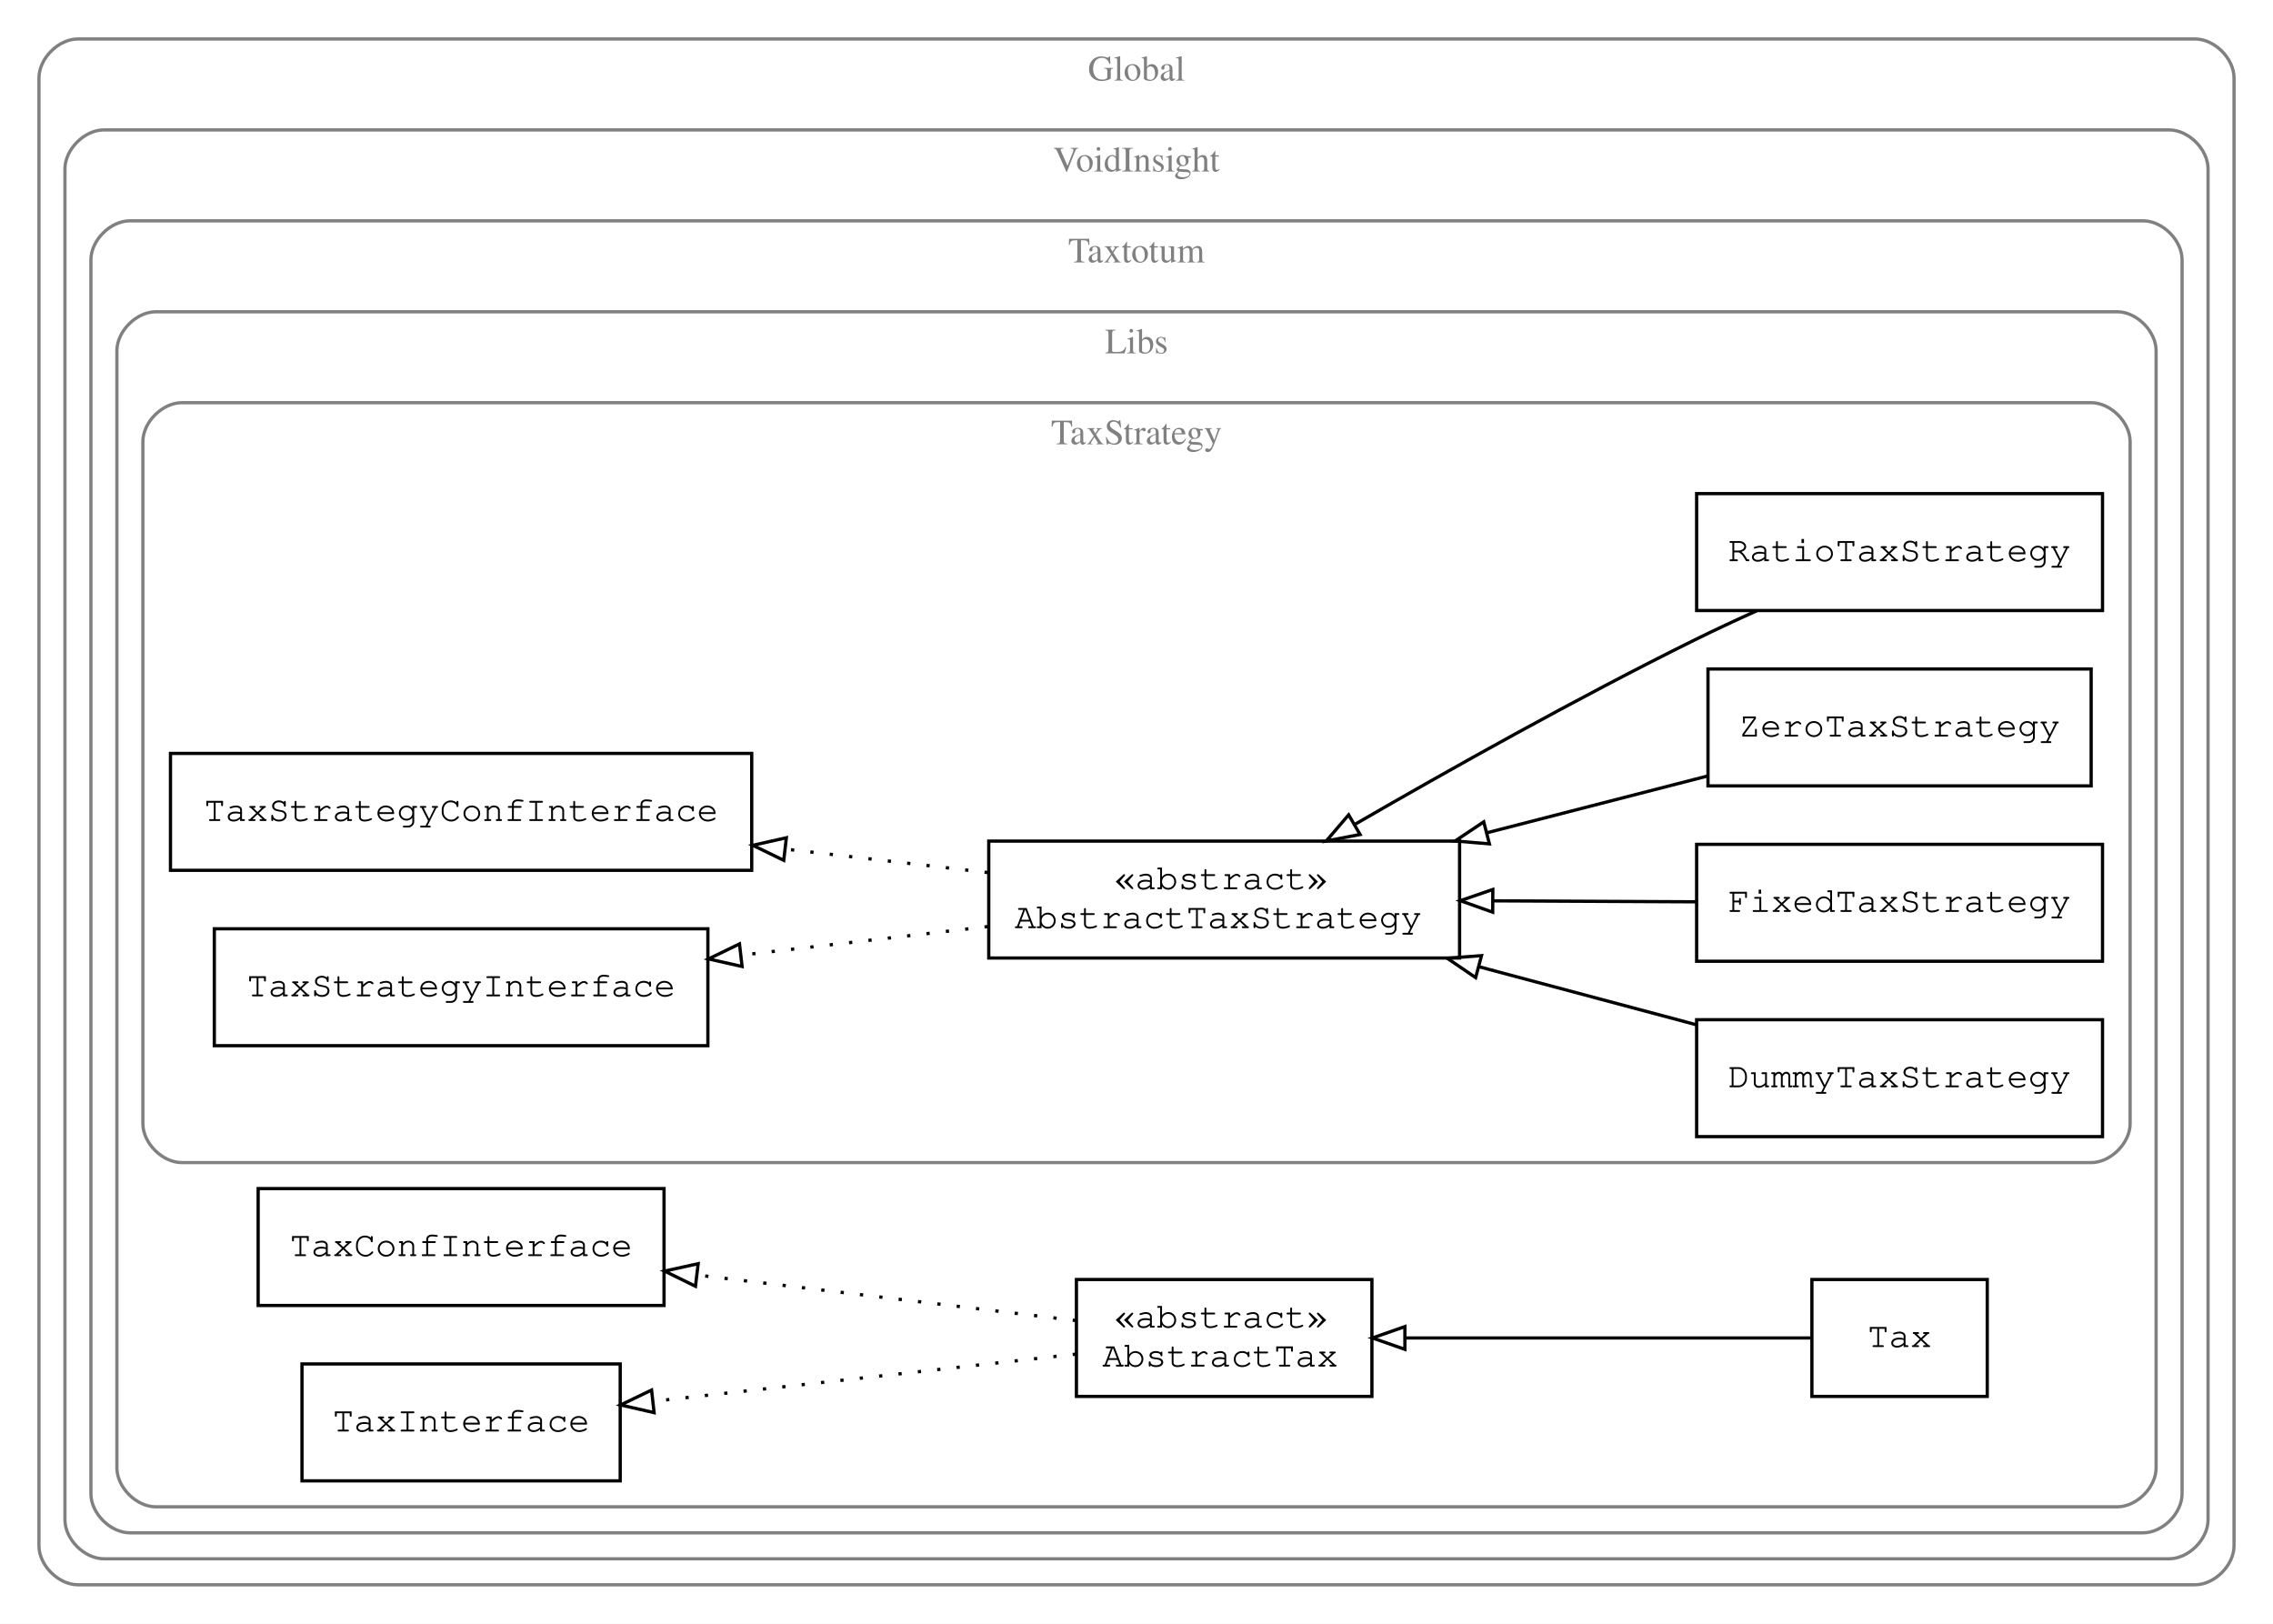
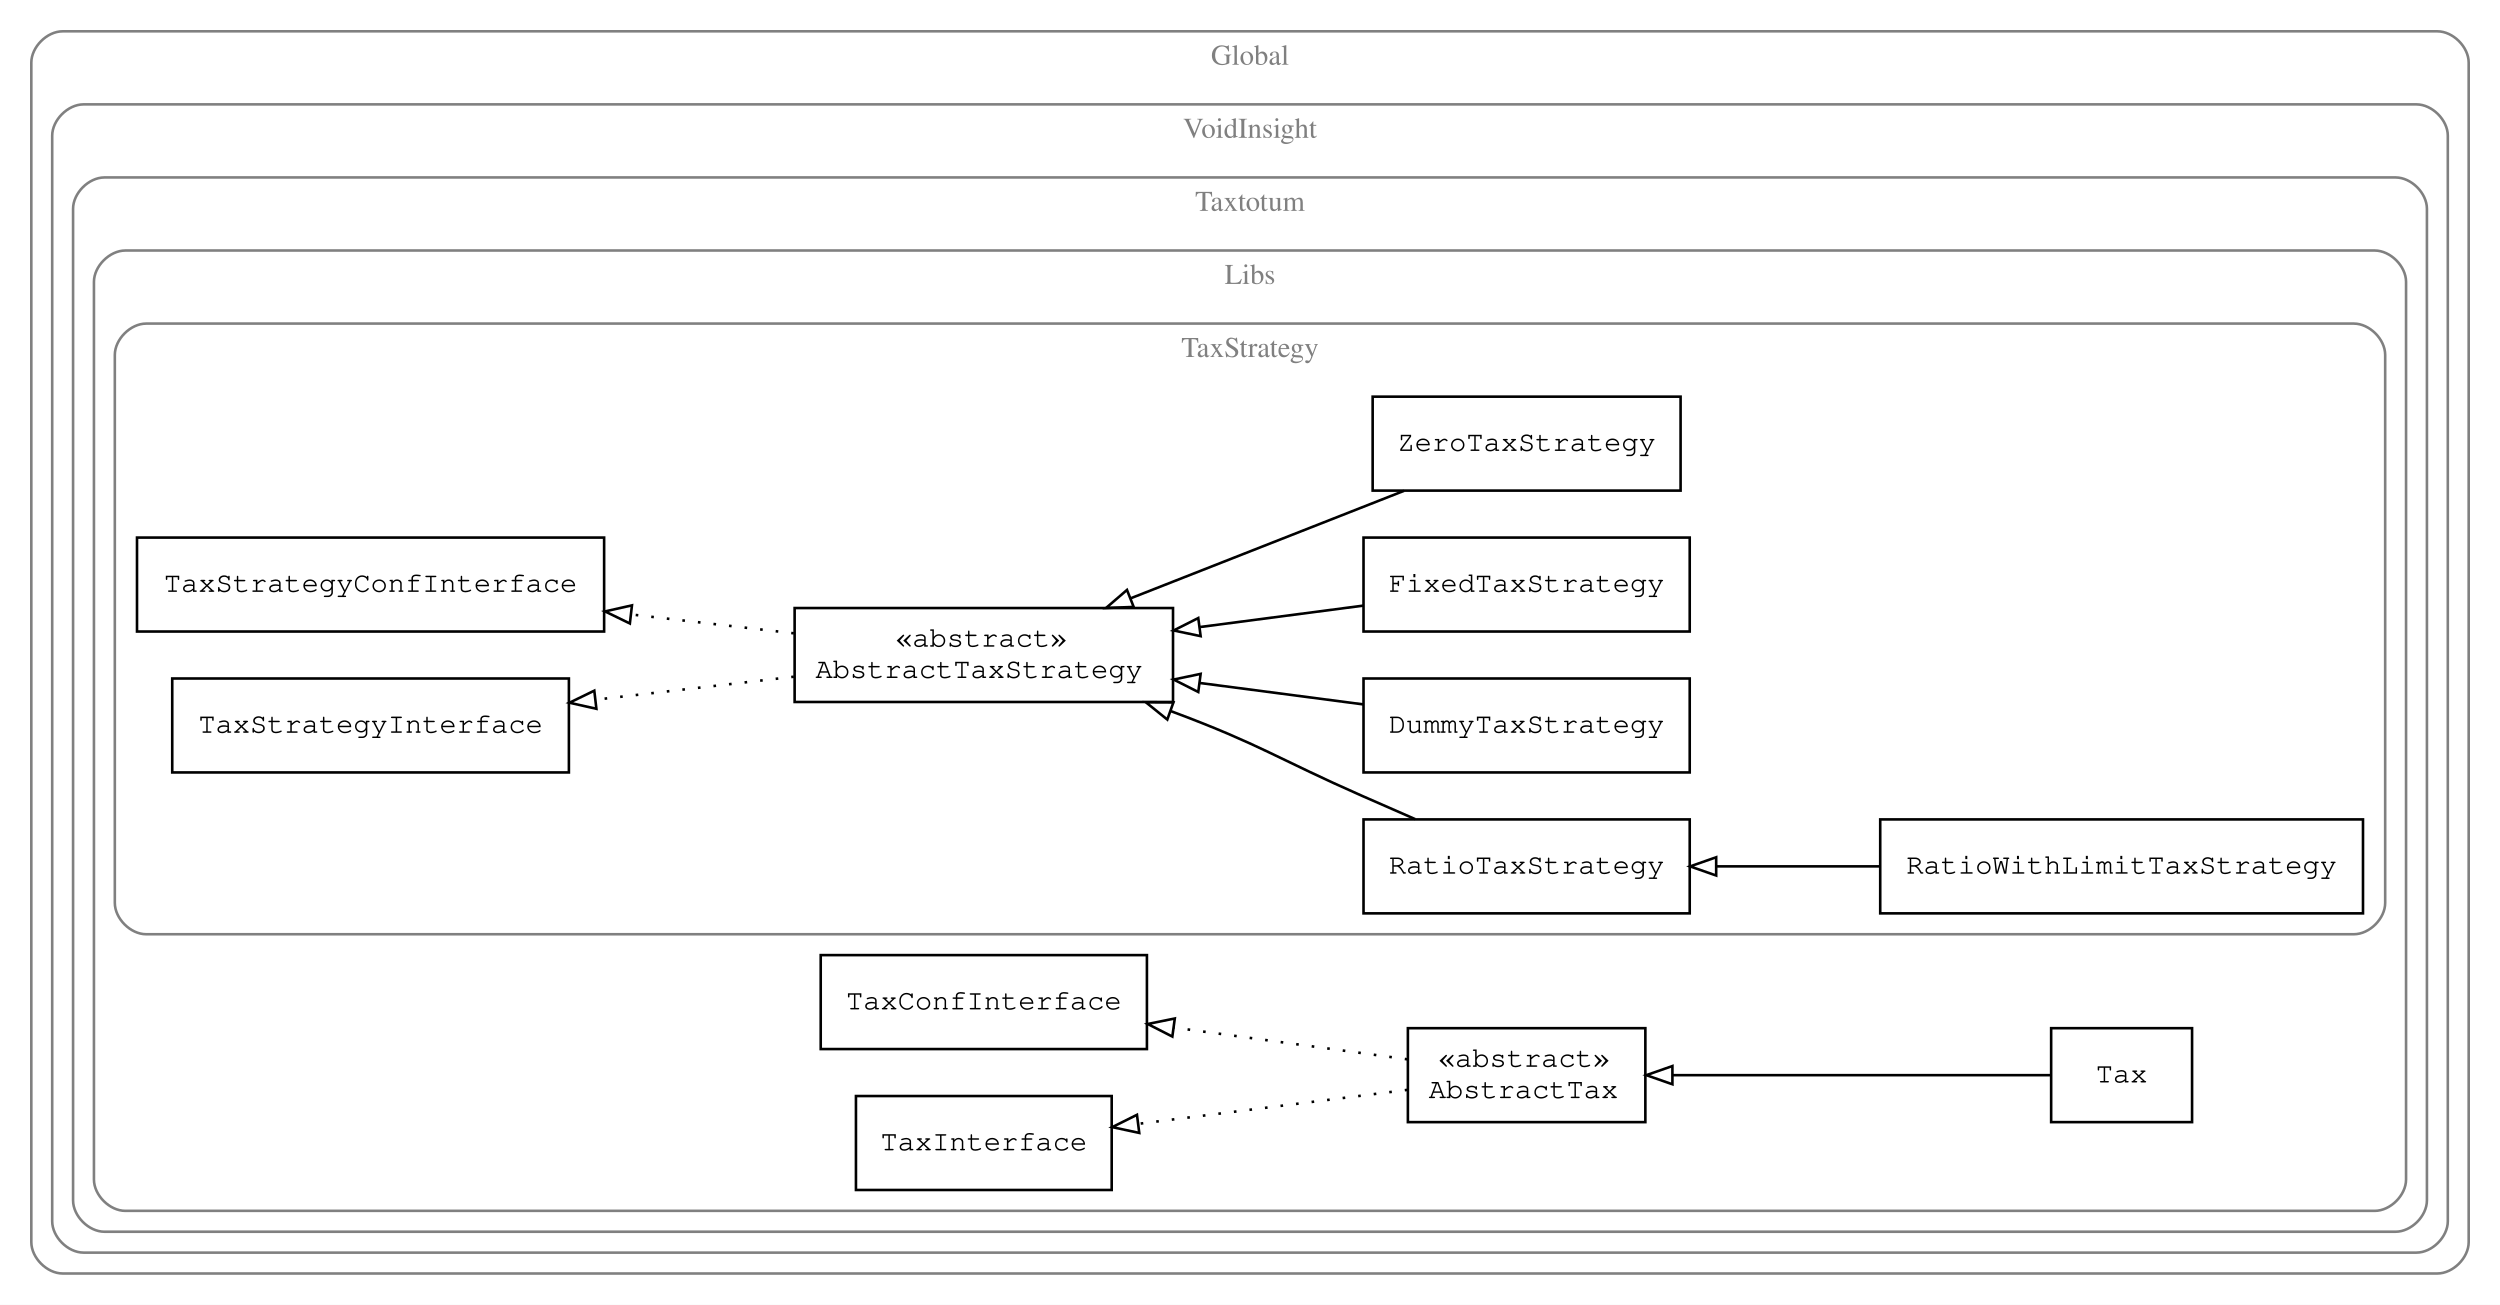
- <svg xmlns="http://www.w3.org/2000/svg" width="700pt" height="500pt" viewBox="0.00 0.00 700.00 500.00">
+ <svg xmlns="http://www.w3.org/2000/svg" width="958pt" height="500pt" viewBox="0.00 0.00 958.00 500.00">
  <g id="graph0" class="graph" transform="scale(1 1) rotate(0) translate(4 496)">
-     <polygon fill="white" stroke="none" points="-4,4 -4,-496 696,-496 696,4 -4,4" />
+     <polygon fill="white" stroke="none" points="-4,4 -4,-496 954,-496 954,4 -4,4" />
    <g id="clust1" class="cluster">
-       <path fill="none" stroke="gray" d="M20,-8C20,-8 672,-8 672,-8 678,-8 684,-14 684,-20 684,-20 684,-472 684,-472 684,-478 678,-484 672,-484 672,-484 20,-484 20,-484 14,-484 8,-478 8,-472 8,-472 8,-20 8,-20 8,-14 14,-8 20,-8" />
-       <text text-anchor="middle" x="346" y="-471.2" font-family="Times,serif" font-size="11.00" fill="gray">Global</text>
+       <path fill="none" stroke="gray" d="M20,-8C20,-8 930,-8 930,-8 936,-8 942,-14 942,-20 942,-20 942,-472 942,-472 942,-478 936,-484 930,-484 930,-484 20,-484 20,-484 14,-484 8,-478 8,-472 8,-472 8,-20 8,-20 8,-14 14,-8 20,-8" />
+       <text text-anchor="middle" x="475" y="-471.2" font-family="Times,serif" font-size="11.00" fill="gray">Global</text>
    </g>
    <g id="clust2" class="cluster">
-       <path fill="none" stroke="gray" d="M28,-16C28,-16 664,-16 664,-16 670,-16 676,-22 676,-28 676,-28 676,-444 676,-444 676,-450 670,-456 664,-456 664,-456 28,-456 28,-456 22,-456 16,-450 16,-444 16,-444 16,-28 16,-28 16,-22 22,-16 28,-16" />
-       <text text-anchor="middle" x="346" y="-443.2" font-family="Times,serif" font-size="11.00" fill="gray">VoidInsight</text>
+       <path fill="none" stroke="gray" d="M28,-16C28,-16 922,-16 922,-16 928,-16 934,-22 934,-28 934,-28 934,-444 934,-444 934,-450 928,-456 922,-456 922,-456 28,-456 28,-456 22,-456 16,-450 16,-444 16,-444 16,-28 16,-28 16,-22 22,-16 28,-16" />
+       <text text-anchor="middle" x="475" y="-443.2" font-family="Times,serif" font-size="11.00" fill="gray">VoidInsight</text>
    </g>
    <g id="clust3" class="cluster">
-       <path fill="none" stroke="gray" d="M36,-24C36,-24 656,-24 656,-24 662,-24 668,-30 668,-36 668,-36 668,-416 668,-416 668,-422 662,-428 656,-428 656,-428 36,-428 36,-428 30,-428 24,-422 24,-416 24,-416 24,-36 24,-36 24,-30 30,-24 36,-24" />
-       <text text-anchor="middle" x="346" y="-415.2" font-family="Times,serif" font-size="11.00" fill="gray">Taxtotum</text>
+       <path fill="none" stroke="gray" d="M36,-24C36,-24 914,-24 914,-24 920,-24 926,-30 926,-36 926,-36 926,-416 926,-416 926,-422 920,-428 914,-428 914,-428 36,-428 36,-428 30,-428 24,-422 24,-416 24,-416 24,-36 24,-36 24,-30 30,-24 36,-24" />
+       <text text-anchor="middle" x="475" y="-415.2" font-family="Times,serif" font-size="11.00" fill="gray">Taxtotum</text>
    </g>
    <g id="clust4" class="cluster">
-       <path fill="none" stroke="gray" d="M44,-32C44,-32 648,-32 648,-32 654,-32 660,-38 660,-44 660,-44 660,-388 660,-388 660,-394 654,-400 648,-400 648,-400 44,-400 44,-400 38,-400 32,-394 32,-388 32,-388 32,-44 32,-44 32,-38 38,-32 44,-32" />
-       <text text-anchor="middle" x="346" y="-387.2" font-family="Times,serif" font-size="11.00" fill="gray">Libs</text>
+       <path fill="none" stroke="gray" d="M44,-32C44,-32 906,-32 906,-32 912,-32 918,-38 918,-44 918,-44 918,-388 918,-388 918,-394 912,-400 906,-400 906,-400 44,-400 44,-400 38,-400 32,-394 32,-388 32,-388 32,-44 32,-44 32,-38 38,-32 44,-32" />
+       <text text-anchor="middle" x="475" y="-387.2" font-family="Times,serif" font-size="11.00" fill="gray">Libs</text>
    </g>
    <g id="clust5" class="cluster">
-       <path fill="none" stroke="gray" d="M52,-138C52,-138 640,-138 640,-138 646,-138 652,-144 652,-150 652,-150 652,-360 652,-360 652,-366 646,-372 640,-372 640,-372 52,-372 52,-372 46,-372 40,-366 40,-360 40,-360 40,-150 40,-150 40,-144 46,-138 52,-138" />
-       <text text-anchor="middle" x="346" y="-359.2" font-family="Times,serif" font-size="11.00" fill="gray">TaxStrategy</text>
+       <path fill="none" stroke="gray" d="M52,-138C52,-138 898,-138 898,-138 904,-138 910,-144 910,-150 910,-150 910,-360 910,-360 910,-366 904,-372 898,-372 898,-372 52,-372 52,-372 46,-372 40,-366 40,-360 40,-360 40,-150 40,-150 40,-144 46,-138 52,-138" />
+       <text text-anchor="middle" x="475" y="-359.2" font-family="Times,serif" font-size="11.00" fill="gray">TaxStrategy</text>
    </g>
    <g id="node1" class="node">
-       <polygon fill="none" stroke="black" points="643.5,-344 518.5,-344 518.5,-308 643.5,-308 643.5,-344" />
-       <text text-anchor="middle" x="581" y="-323.2" font-family="Courier,monospace" font-size="11.00">RatioTaxStrategy</text>
+       <polygon fill="none" stroke="black" points="643.5,-182 518.5,-182 518.5,-146 643.5,-146 643.5,-182" />
+       <text text-anchor="middle" x="581" y="-161.2" font-family="Courier,monospace" font-size="11.00">RatioTaxStrategy</text>
    </g>
    <g id="node2" class="node">
-       <polygon fill="none" stroke="black" points="445.5,-237 300.5,-237 300.5,-201 445.5,-201 445.5,-237" />
-       <text text-anchor="start" x="339" y="-222.2" font-family="Courier,monospace" font-size="11.00">«abstract»</text>
-       <text text-anchor="start" x="308.5" y="-210.2" font-family="Courier,monospace" font-size="11.00">AbstractTaxStrategy</text>
+       <polygon fill="none" stroke="black" points="445.5,-263 300.5,-263 300.5,-227 445.5,-227 445.5,-263" />
+       <text text-anchor="start" x="339" y="-248.2" font-family="Courier,monospace" font-size="11.00">«abstract»</text>
+       <text text-anchor="start" x="308.5" y="-236.2" font-family="Courier,monospace" font-size="11.00">AbstractTaxStrategy</text>
    </g>
    <g id="edge1" class="edge">
-       <path fill="none" stroke="black" d="M537.061,-307.943C530.626,-305.052 524.105,-302.016 518,-299 481.908,-281.167 441.968,-258.757 413.326,-242.196" />
-       <polygon fill="none" stroke="black" points="414.847,-239.032 404.442,-237.038 411.332,-245.086 414.847,-239.032" />
+       <path fill="none" stroke="black" d="M538.293,-182.112C531.507,-185.073 524.555,-188.116 518,-191 485.947,-205.102 478.806,-210.75 446,-223 445.556,-223.166 445.11,-223.331 444.663,-223.496" />
+       <polygon fill="none" stroke="black" points="443.311,-220.262 435.061,-226.911 445.656,-226.858 443.311,-220.262" />
+     </g>
+     <g id="node7" class="node">
+       <polygon fill="none" stroke="black" points="214,-236 62,-236 62,-200 214,-200 214,-236" />
+       <text text-anchor="middle" x="138" y="-215.2" font-family="Courier,monospace" font-size="11.00">TaxStrategyInterface</text>
+     </g>
+     <g id="edge4" class="edge">
+       <path fill="none" stroke="black" stroke-dasharray="1,5" d="M300.191,-236.679C276.217,-233.901 249.266,-230.778 224.364,-227.892" />
+       <polygon fill="none" stroke="black" points="224.537,-224.389 214.201,-226.714 223.732,-231.342 224.537,-224.389" />
+     </g>
+     <g id="node8" class="node">
+       <polygon fill="none" stroke="black" points="227.5,-290 48.5,-290 48.5,-254 227.5,-254 227.5,-290" />
+       <text text-anchor="middle" x="138" y="-269.2" font-family="Courier,monospace" font-size="11.00">TaxStrategyConfInterface</text>
+     </g>
+     <g id="edge5" class="edge">
+       <path fill="none" stroke="black" stroke-dasharray="1,5" d="M300.191,-253.321C280.542,-255.598 258.893,-258.107 238.011,-260.527" />
+       <polygon fill="none" stroke="black" points="237.364,-257.078 227.834,-261.706 238.17,-264.032 237.364,-257.078" />
+     </g>
+     <g id="node3" class="node">
+       <polygon fill="none" stroke="black" points="640,-344 522,-344 522,-308 640,-308 640,-344" />
+       <text text-anchor="middle" x="581" y="-323.2" font-family="Courier,monospace" font-size="11.00">ZeroTaxStrategy</text>
+     </g>
+     <g id="edge6" class="edge">
+       <path fill="none" stroke="black" d="M534.026,-307.923C503.051,-295.743 462.029,-279.613 429.274,-266.734" />
+       <polygon fill="none" stroke="black" points="430.421,-263.424 419.833,-263.022 427.859,-269.939 430.421,-263.424" />
+     </g>
+     <g id="node4" class="node">
+       <polygon fill="none" stroke="black" points="643.5,-290 518.5,-290 518.5,-254 643.5,-254 643.5,-290" />
+       <text text-anchor="middle" x="581" y="-269.2" font-family="Courier,monospace" font-size="11.00">FixedTaxStrategy</text>
+     </g>
+     <g id="edge7" class="edge">
+       <path fill="none" stroke="black" d="M518.472,-263.936C498.808,-261.358 476.724,-258.464 455.85,-255.728" />
+       <polygon fill="none" stroke="black" points="456.086,-252.229 445.716,-254.4 455.176,-259.17 456.086,-252.229" />
+     </g>
+     <g id="node5" class="node">
+       <polygon fill="none" stroke="black" points="643.5,-236 518.5,-236 518.5,-200 643.5,-200 643.5,-236" />
+       <text text-anchor="middle" x="581" y="-215.2" font-family="Courier,monospace" font-size="11.00">DummyTaxStrategy</text>
+     </g>
+     <g id="edge9" class="edge">
+       <path fill="none" stroke="black" d="M518.472,-226.064C498.808,-228.642 476.724,-231.536 455.85,-234.272" />
+       <polygon fill="none" stroke="black" points="455.176,-230.83 445.716,-235.6 456.086,-237.771 455.176,-230.83" />
    </g>
    <g id="node6" class="node">
-       <polygon fill="none" stroke="black" points="214,-210 62,-210 62,-174 214,-174 214,-210" />
-       <text text-anchor="middle" x="138" y="-189.2" font-family="Courier,monospace" font-size="11.00">TaxStrategyInterface</text>
+       <polygon fill="none" stroke="black" points="901.5,-182 716.5,-182 716.5,-146 901.5,-146 901.5,-182" />
+       <text text-anchor="middle" x="809" y="-161.2" font-family="Courier,monospace" font-size="11.00">RatioWithLimitTaxStrategy</text>
    </g>
-     <g id="edge4" class="edge">
-       <path fill="none" stroke="black" stroke-dasharray="1,5" d="M300.191,-210.679C276.217,-207.901 249.266,-204.778 224.364,-201.892" />
-       <polygon fill="none" stroke="black" points="224.537,-198.389 214.201,-200.714 223.732,-205.342 224.537,-198.389" />
+     <g id="edge10" class="edge">
+       <path fill="none" stroke="black" d="M716.403,-164C695.564,-164 673.717,-164 653.839,-164" />
+       <polygon fill="none" stroke="black" points="653.639,-160.5 643.639,-164 653.639,-167.5 653.639,-160.5" />
    </g>
-     <g id="node7" class="node">
-       <polygon fill="none" stroke="black" points="227.5,-264 48.5,-264 48.5,-228 227.5,-228 227.5,-264" />
-       <text text-anchor="middle" x="138" y="-243.2" font-family="Courier,monospace" font-size="11.00">TaxStrategyConfInterface</text>
+     <g id="node9" class="node">
+       <polygon fill="none" stroke="black" points="626.5,-102 535.5,-102 535.5,-66 626.5,-66 626.5,-102" />
+       <text text-anchor="start" x="547" y="-87.2" font-family="Courier,monospace" font-size="11.00">«abstract»</text>
+       <text text-anchor="start" x="543.5" y="-75.2" font-family="Courier,monospace" font-size="11.00">AbstractTax</text>
    </g>
-     <g id="edge5" class="edge">
-       <path fill="none" stroke="black" stroke-dasharray="1,5" d="M300.191,-227.321C280.542,-229.598 258.893,-232.107 238.011,-234.527" />
-       <polygon fill="none" stroke="black" points="237.364,-231.078 227.834,-235.706 238.17,-238.032 237.364,-231.078" />
+     <g id="node11" class="node">
+       <polygon fill="none" stroke="black" points="422,-76 324,-76 324,-40 422,-40 422,-76" />
+       <text text-anchor="middle" x="373" y="-55.2" font-family="Courier,monospace" font-size="11.00">TaxInterface</text>
    </g>
-     <g id="node3" class="node">
-       <polygon fill="none" stroke="black" points="640,-290 522,-290 522,-254 640,-254 640,-290" />
-       <text text-anchor="middle" x="581" y="-269.2" font-family="Courier,monospace" font-size="11.00">ZeroTaxStrategy</text>
+     <g id="edge2" class="edge">
+       <path fill="none" stroke="black" stroke-dasharray="1,5" d="M535.301,-78.358C505.19,-74.558 465.167,-69.507 432.522,-65.386" />
+       <polygon fill="none" stroke="black" points="432.564,-61.864 422.204,-64.084 431.687,-68.809 432.564,-61.864" />
    </g>
-     <g id="edge6" class="edge">
-       <path fill="none" stroke="black" d="M521.795,-257.025C500.756,-251.612 476.62,-245.402 454.036,-239.592" />
-       <polygon fill="none" stroke="black" points="454.684,-236.144 444.127,-237.042 452.939,-242.924 454.684,-236.144" />
+     <g id="node12" class="node">
+       <polygon fill="none" stroke="black" points="435.5,-130 310.5,-130 310.5,-94 435.5,-94 435.5,-130" />
+       <text text-anchor="middle" x="373" y="-109.2" font-family="Courier,monospace" font-size="11.00">TaxConfInterface</text>
    </g>
-     <g id="node4" class="node">
-       <polygon fill="none" stroke="black" points="643.5,-236 518.5,-236 518.5,-200 643.5,-200 643.5,-236" />
-       <text text-anchor="middle" x="581" y="-215.2" font-family="Courier,monospace" font-size="11.00">FixedTaxStrategy</text>
-     </g>
-     <g id="edge7" class="edge">
-       <path fill="none" stroke="black" d="M518.472,-218.299C498.808,-218.394 476.724,-218.501 455.85,-218.603" />
-       <polygon fill="none" stroke="black" points="455.699,-215.103 445.716,-218.652 455.733,-222.103 455.699,-215.103" />
-     </g>
-     <g id="node5" class="node">
-       <polygon fill="none" stroke="black" points="643.5,-182 518.5,-182 518.5,-146 643.5,-146 643.5,-182" />
-       <text text-anchor="middle" x="581" y="-161.2" font-family="Courier,monospace" font-size="11.00">DummyTaxStrategy</text>
-     </g>
-     <g id="edge9" class="edge">
-       <path fill="none" stroke="black" d="M518.472,-180.427C497.404,-186.052 473.557,-192.419 451.398,-198.335" />
-       <polygon fill="none" stroke="black" points="450.445,-194.967 441.686,-200.928 452.251,-201.73 450.445,-194.967" />
-     </g>
-     <g id="node8" class="node">
-       <polygon fill="none" stroke="black" points="418.5,-102 327.5,-102 327.5,-66 418.5,-66 418.5,-102" />
-       <text text-anchor="start" x="339" y="-87.2" font-family="Courier,monospace" font-size="11.00">«abstract»</text>
-       <text text-anchor="start" x="335.5" y="-75.2" font-family="Courier,monospace" font-size="11.00">AbstractTax</text>
+     <g id="edge3" class="edge">
+       <path fill="none" stroke="black" stroke-dasharray="1,5" d="M535.301,-90.076C509.148,-93.63 475.517,-98.202 445.737,-102.249" />
+       <polygon fill="none" stroke="black" points="445.24,-98.785 435.802,-103.6 446.183,-105.721 445.24,-98.785" />
    </g>
    <g id="node10" class="node">
-       <polygon fill="none" stroke="black" points="187,-76 89,-76 89,-40 187,-40 187,-76" />
-       <text text-anchor="middle" x="138" y="-55.2" font-family="Courier,monospace" font-size="11.00">TaxInterface</text>
-     </g>
-     <g id="edge2" class="edge">
-       <path fill="none" stroke="black" stroke-dasharray="1,5" d="M327.351,-79.018C290.319,-74.885 237.396,-68.98 197.073,-64.48" />
-       <polygon fill="none" stroke="black" points="197.436,-60.999 187.11,-63.368 196.66,-67.956 197.436,-60.999" />
-     </g>
-     <g id="node11" class="node">
-       <polygon fill="none" stroke="black" points="200.5,-130 75.5,-130 75.5,-94 200.5,-94 200.5,-130" />
-       <text text-anchor="middle" x="138" y="-109.2" font-family="Courier,monospace" font-size="11.00">TaxConfInterface</text>
-     </g>
-     <g id="edge3" class="edge">
-       <path fill="none" stroke="black" stroke-dasharray="1,5" d="M327.351,-89.366C294.357,-93.33 248.75,-98.811 210.677,-103.386" />
-       <polygon fill="none" stroke="black" points="210.177,-99.921 200.666,-104.59 211.012,-106.871 210.177,-99.921" />
-     </g>
-     <g id="node9" class="node">
-       <polygon fill="none" stroke="black" points="608,-102 554,-102 554,-66 608,-66 608,-102" />
-       <text text-anchor="middle" x="581" y="-81.2" font-family="Courier,monospace" font-size="11.00">Tax</text>
+       <polygon fill="none" stroke="black" points="836,-102 782,-102 782,-66 836,-66 836,-102" />
+       <text text-anchor="middle" x="809" y="-81.2" font-family="Courier,monospace" font-size="11.00">Tax</text>
    </g>
    <g id="edge8" class="edge">
-       <path fill="none" stroke="black" d="M553.91,-84C522.637,-84 469.387,-84 428.912,-84" />
-       <polygon fill="none" stroke="black" points="428.655,-80.5 418.655,-84 428.655,-87.5 428.655,-80.5" />
+       <path fill="none" stroke="black" d="M781.633,-84C746.343,-84 682.88,-84 636.965,-84" />
+       <polygon fill="none" stroke="black" points="636.868,-80.5 626.868,-84 636.868,-87.5 636.868,-80.5" />
    </g>
  </g>
</svg>
